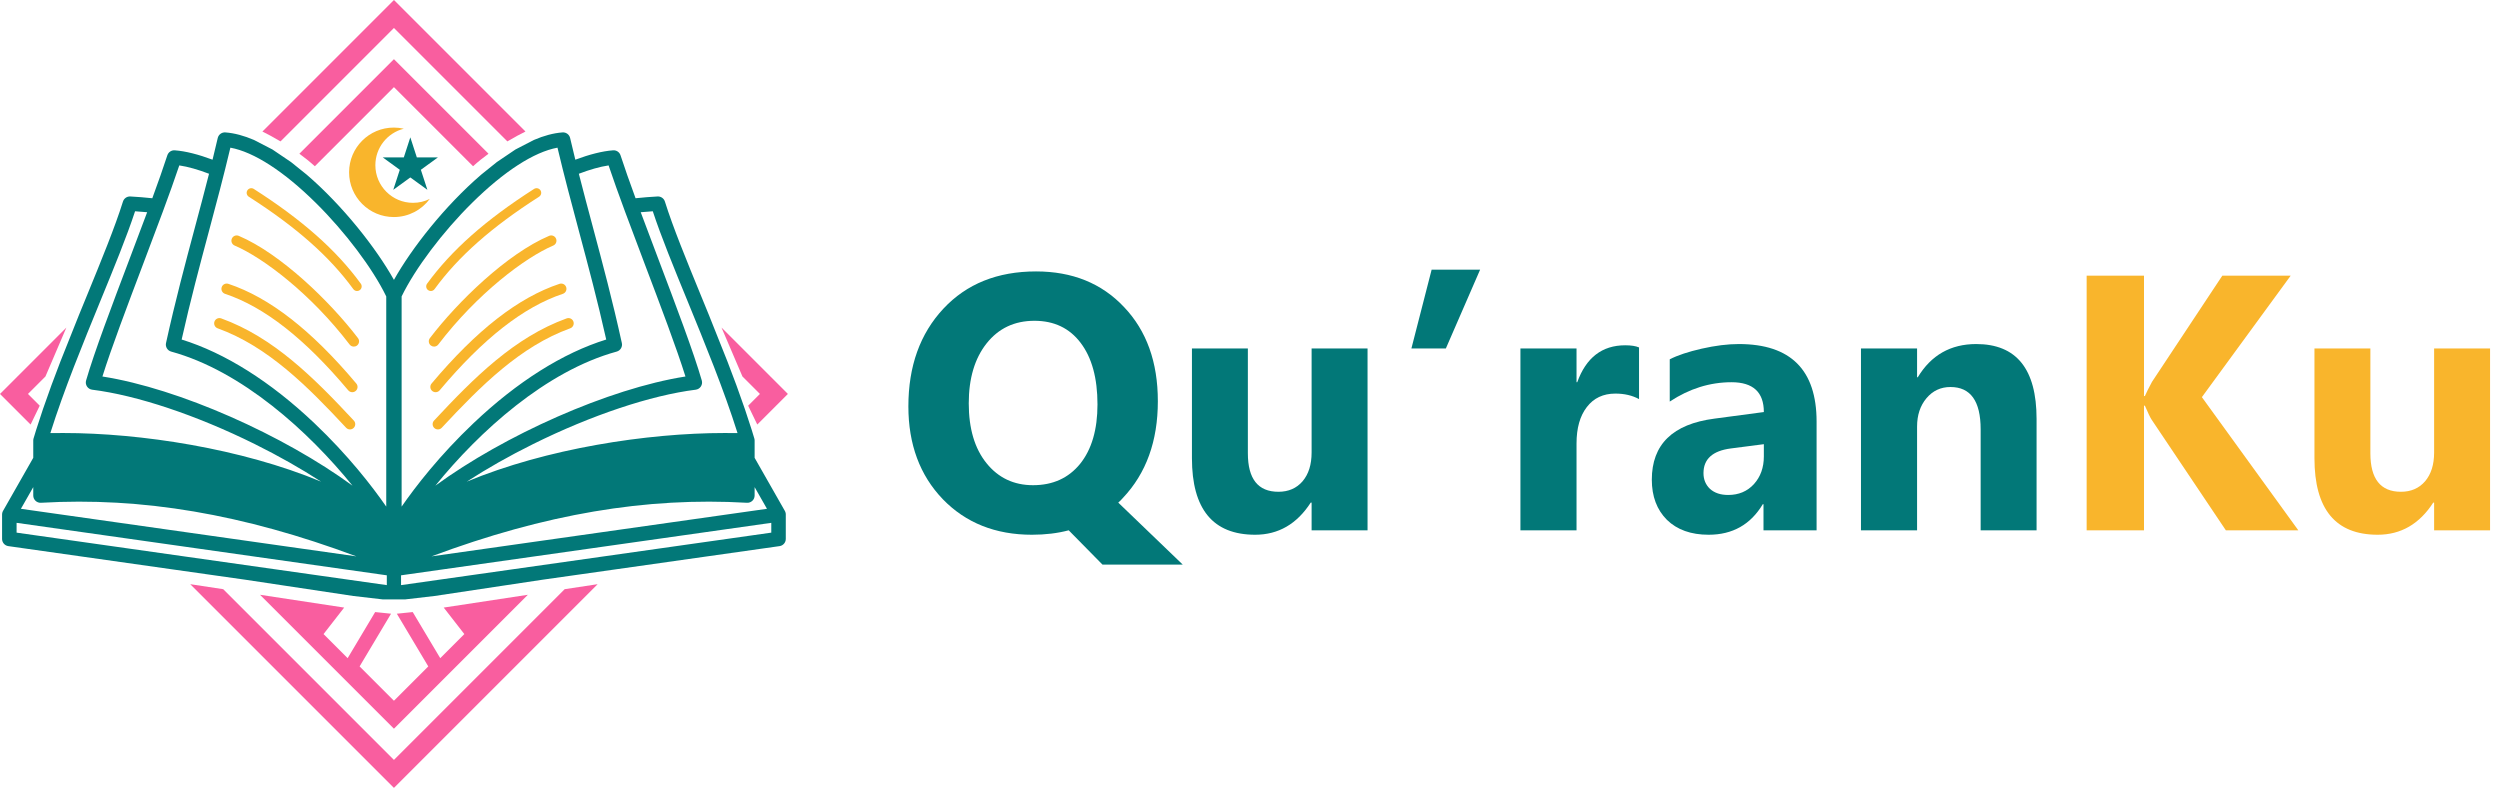
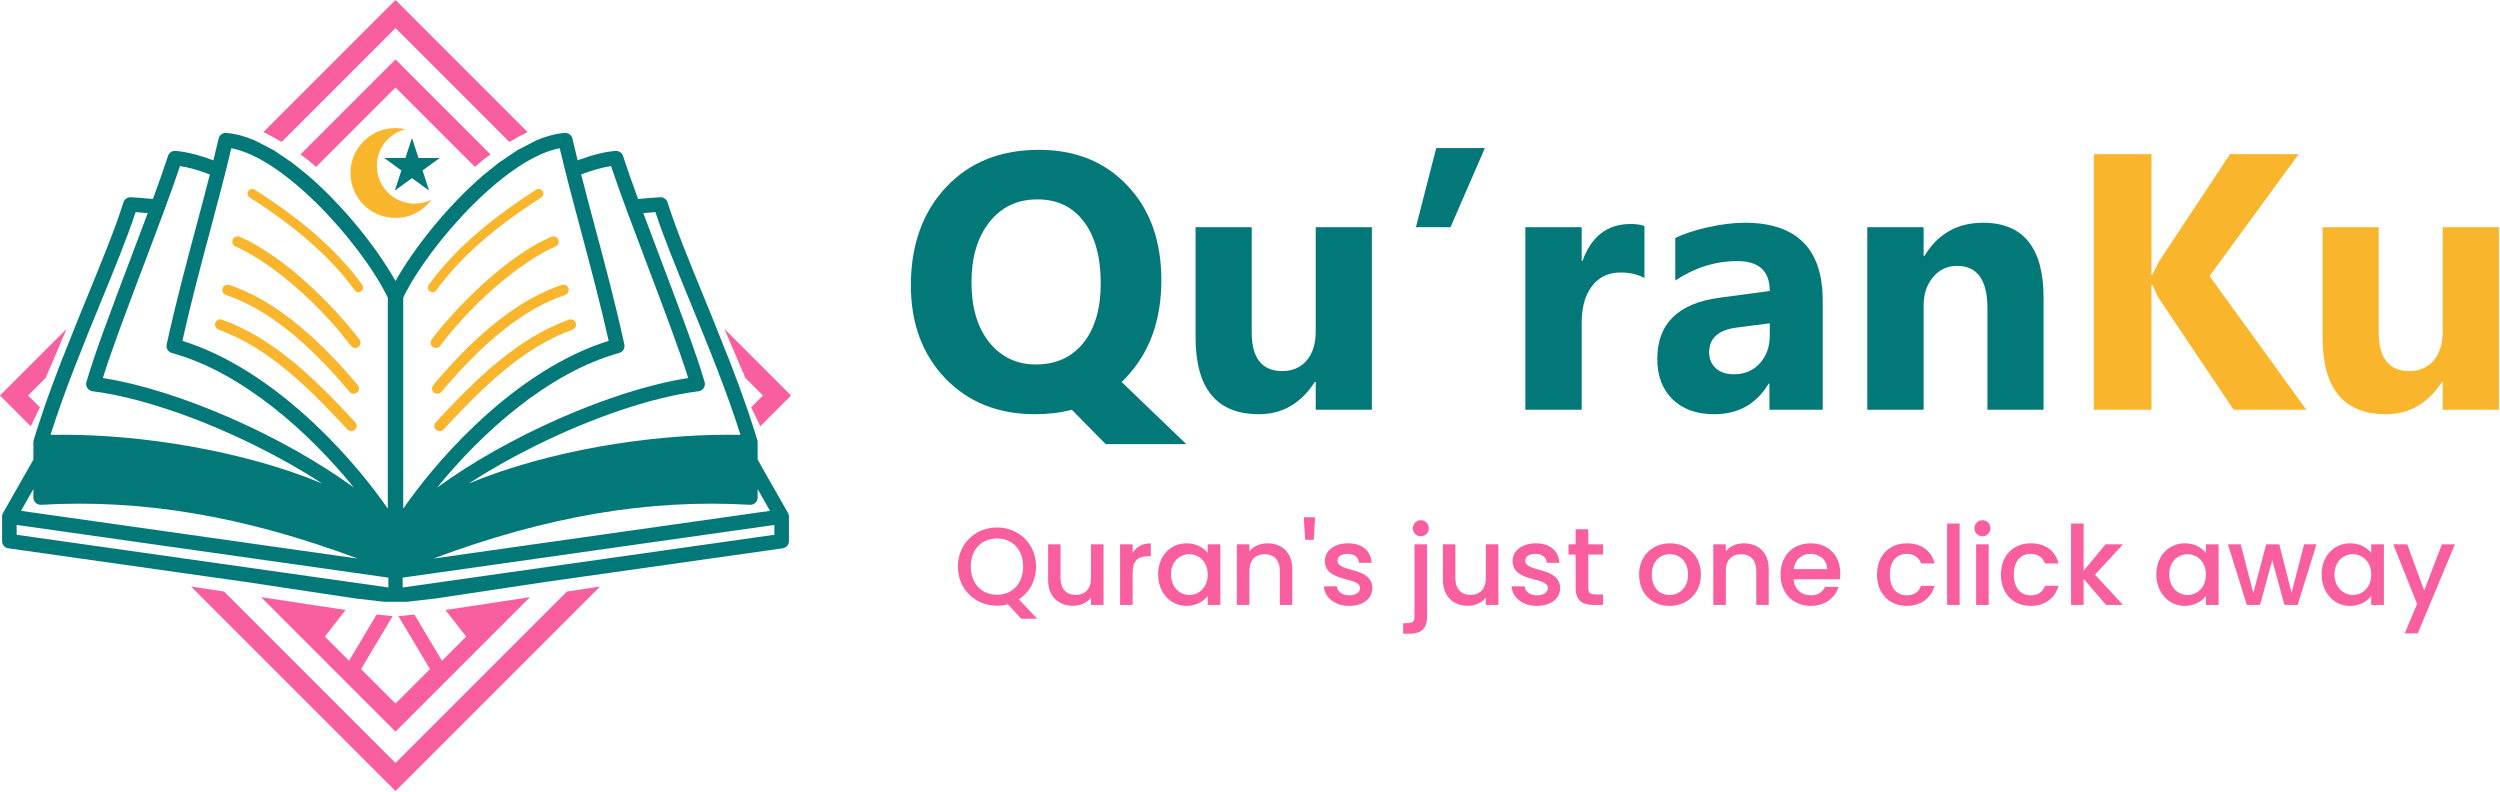
- <svg xmlns="http://www.w3.org/2000/svg" width="165" height="52" viewBox="0 0 165 52" fill="none">
-   <path d="M27.511 10.388L27.081 9.065L26.652 10.388H25.261L26.386 11.206L25.956 12.528L27.081 11.711L28.207 12.528L27.777 11.206L28.902 10.388H27.511Z" fill="#027878" />
-   <path d="M24.774 10.904C24.774 9.741 25.573 8.765 26.652 8.495C26.44 8.446 26.219 8.42 25.993 8.42C24.362 8.42 23.04 9.742 23.04 11.372C23.04 13.003 24.362 14.325 25.993 14.325C26.967 14.325 27.831 13.853 28.368 13.125C28.034 13.293 27.657 13.387 27.258 13.387C25.886 13.387 24.774 12.275 24.774 10.904Z" fill="#F9B52C" />
-   <path d="M16.421 12.984C19.557 14.991 21.748 16.928 23.318 19.081C23.378 19.163 23.471 19.207 23.566 19.207C23.628 19.207 23.691 19.188 23.745 19.148C23.882 19.049 23.912 18.858 23.812 18.721C22.196 16.505 19.952 14.518 16.75 12.469C16.608 12.378 16.419 12.42 16.328 12.562C16.237 12.704 16.279 12.893 16.421 12.984Z" fill="#F9B52C" />
-   <path d="M15.485 16.206C17.342 16.996 20.509 19.378 23.074 22.739C23.143 22.829 23.246 22.876 23.351 22.876C23.425 22.876 23.499 22.853 23.562 22.805C23.715 22.688 23.744 22.47 23.628 22.317C21.776 19.89 18.523 16.742 15.758 15.566C15.581 15.491 15.377 15.573 15.301 15.75C15.226 15.927 15.308 16.131 15.485 16.206Z" fill="#F9B52C" />
-   <path d="M14.852 19.393C17.448 20.259 20.108 22.342 22.983 25.761C23.052 25.843 23.151 25.885 23.25 25.885C23.329 25.885 23.409 25.858 23.474 25.803C23.621 25.68 23.64 25.46 23.516 25.313C20.556 21.792 17.794 19.64 15.072 18.733C14.89 18.673 14.693 18.771 14.632 18.953C14.571 19.135 14.67 19.332 14.852 19.393Z" fill="#F9B52C" />
-   <path d="M14.364 21.668C17.659 22.861 20.255 25.453 22.843 28.231C22.912 28.305 23.005 28.342 23.098 28.342C23.183 28.342 23.268 28.311 23.335 28.249C23.476 28.118 23.484 27.897 23.352 27.757C20.704 24.914 18.041 22.259 14.601 21.014C14.42 20.948 14.221 21.042 14.155 21.222C14.09 21.403 14.183 21.603 14.364 21.668Z" fill="#F9B52C" />
-   <path d="M26 1.846L33.486 9.332C33.952 9.055 34.371 8.835 34.681 8.681L26 0L17.319 8.681C17.629 8.835 18.048 9.055 18.514 9.332L26 1.846Z" fill="#F95E9F" />
-   <path d="M2.622 26.776L1.846 26L3 24.846L4.38 21.62L0 26L2.02 28.02C2.21 27.625 2.462 27.107 2.622 26.776Z" fill="#F95E9F" />
-   <path d="M17.161 39.255L26 48.095L34.839 39.255L29.285 40.1L30.646 41.849L29.056 43.439L27.24 40.396L26.191 40.505L28.266 43.983L26 46.249L23.734 43.983L25.809 40.505L24.76 40.396L22.944 43.439L21.354 41.849L22.715 40.1L17.161 39.255Z" fill="#F95E9F" />
-   <path d="M28.681 19.081C30.251 16.928 32.443 14.991 35.579 12.984C35.721 12.893 35.763 12.704 35.672 12.562C35.581 12.42 35.392 12.378 35.249 12.469C32.048 14.518 29.804 16.505 28.188 18.721C28.088 18.858 28.118 19.049 28.254 19.148C28.309 19.188 28.372 19.207 28.434 19.207C28.529 19.207 28.622 19.163 28.681 19.081Z" fill="#F9B52C" />
-   <path d="M28.649 22.876C28.754 22.876 28.857 22.829 28.926 22.739C31.491 19.378 34.658 16.996 36.515 16.206C36.692 16.131 36.774 15.927 36.699 15.75C36.623 15.573 36.419 15.49 36.242 15.566C33.477 16.742 30.224 19.89 28.372 22.317C28.256 22.47 28.285 22.688 28.438 22.805C28.501 22.853 28.575 22.876 28.649 22.876Z" fill="#F9B52C" />
-   <path d="M29.017 25.761C31.892 22.341 34.552 20.259 37.148 19.393C37.33 19.332 37.429 19.135 37.368 18.953C37.307 18.771 37.11 18.672 36.928 18.733C34.206 19.64 31.444 21.792 28.484 25.313C28.36 25.46 28.379 25.68 28.526 25.803C28.591 25.858 28.671 25.885 28.75 25.885C28.849 25.885 28.948 25.843 29.017 25.761Z" fill="#F9B52C" />
-   <path d="M37.636 21.668C37.816 21.603 37.91 21.403 37.845 21.222C37.779 21.042 37.58 20.948 37.399 21.014C33.958 22.259 31.296 24.914 28.647 27.757C28.516 27.897 28.524 28.118 28.665 28.249C28.732 28.311 28.817 28.342 28.902 28.342C28.995 28.342 29.088 28.305 29.157 28.231C31.745 25.453 34.341 22.861 37.636 21.668Z" fill="#F9B52C" />
-   <path d="M51.861 33.926C51.86 33.915 51.859 33.904 51.858 33.893C51.857 33.886 51.855 33.879 51.854 33.871C51.852 33.86 51.85 33.849 51.847 33.839C51.845 33.832 51.844 33.825 51.841 33.818C51.838 33.807 51.834 33.796 51.83 33.785C51.828 33.779 51.825 33.772 51.823 33.766C51.817 33.754 51.812 33.742 51.806 33.731C51.803 33.727 51.802 33.723 51.8 33.719L49.805 30.216V29.072C49.805 29.069 49.804 29.065 49.804 29.061C49.804 29.048 49.803 29.035 49.801 29.022C49.801 29.014 49.8 29.007 49.799 28.999C49.797 28.985 49.794 28.972 49.79 28.958C49.789 28.952 49.788 28.945 49.786 28.939C49.785 28.938 49.785 28.937 49.785 28.936C49.731 28.753 49.674 28.568 49.616 28.383L49.16 26.993C48.806 25.957 48.416 24.904 48.011 23.857L46.786 20.786C46.612 20.359 46.44 19.938 46.27 19.524C45.315 17.193 44.412 14.992 43.883 13.302C43.818 13.093 43.619 12.957 43.402 12.967C42.933 12.991 42.447 13.031 41.947 13.084C41.561 12.03 41.217 11.057 40.955 10.251C40.887 10.041 40.684 9.904 40.465 9.921C39.751 9.973 38.901 10.193 37.971 10.54C37.855 10.069 37.741 9.593 37.628 9.108C37.575 8.879 37.363 8.723 37.127 8.739C36.522 8.783 35.886 8.959 35.237 9.237L34.021 9.866L32.791 10.697L31.768 11.519C29.367 13.58 27.171 16.379 26 18.472C24.829 16.379 22.633 13.58 20.232 11.519L19.208 10.697L17.979 9.866L16.762 9.237C16.113 8.959 15.478 8.783 14.872 8.739C14.637 8.723 14.425 8.879 14.371 9.108C14.259 9.593 14.144 10.069 14.028 10.54C13.098 10.193 12.248 9.973 11.534 9.921C11.315 9.904 11.113 10.041 11.044 10.251C10.783 11.057 10.438 12.03 10.052 13.084C9.553 13.031 9.066 12.991 8.598 12.967C8.38 12.957 8.182 13.093 8.116 13.302C7.587 14.992 6.685 17.193 5.73 19.524C5.56 19.938 5.387 20.359 5.213 20.786L3.988 23.857C3.583 24.904 3.193 25.957 2.839 26.993L2.383 28.383C2.325 28.568 2.269 28.753 2.215 28.936C2.214 28.937 2.214 28.938 2.214 28.939C2.212 28.945 2.211 28.952 2.209 28.958C2.206 28.972 2.203 28.985 2.201 28.999C2.2 29.007 2.199 29.014 2.198 29.022C2.197 29.035 2.196 29.048 2.195 29.061C2.195 29.065 2.195 29.069 2.195 29.072V30.216L0.2 33.719C0.198 33.723 0.196 33.727 0.194 33.731C0.188 33.743 0.182 33.754 0.177 33.766C0.174 33.772 0.172 33.779 0.17 33.785C0.165 33.796 0.162 33.807 0.158 33.818C0.156 33.825 0.154 33.832 0.153 33.839C0.15 33.849 0.147 33.86 0.146 33.871C0.144 33.879 0.143 33.886 0.142 33.893C0.141 33.904 0.14 33.915 0.139 33.926C0.139 33.934 0.138 33.941 0.138 33.948C0.138 33.951 0.137 33.953 0.137 33.956V35.57C0.137 35.808 0.313 36.011 0.549 36.044L11.612 37.612L13.763 37.917L16.162 38.257L23.31 39.334L25.259 39.56H26H26.741L28.689 39.334L35.837 38.257L38.237 37.917L40.388 37.612L51.451 36.044C51.687 36.01 51.862 35.808 51.862 35.57V33.956C51.862 33.953 51.862 33.951 51.862 33.948C51.862 33.941 51.861 33.934 51.861 33.926ZM15.205 9.746C16.754 10.03 18.736 11.308 20.846 13.393C22.786 15.311 24.599 17.72 25.492 19.564V19.629V33.436C24.558 32.089 22.979 30.047 20.746 27.928C17.862 25.192 14.844 23.292 11.989 22.409C12.565 19.834 13.186 17.514 13.787 15.267C14.285 13.405 14.757 11.64 15.205 9.746ZM11.833 10.917C12.412 11.003 13.077 11.194 13.796 11.468C13.496 12.651 13.184 13.815 12.862 15.019C12.225 17.404 11.565 19.869 10.957 22.641C10.903 22.889 11.053 23.137 11.298 23.205C15.963 24.483 20.374 28.481 23.266 32.055C18.724 28.732 11.837 25.645 6.76 24.849C7.338 22.997 8.404 20.181 9.438 17.45C10.325 15.109 11.239 12.694 11.833 10.917ZM6.615 19.887C7.514 17.695 8.366 15.617 8.915 13.944C9.181 13.962 9.446 13.983 9.712 14.007C9.337 15.014 8.938 16.069 8.543 17.111C7.398 20.134 6.214 23.261 5.682 25.112C5.643 25.247 5.665 25.391 5.742 25.508C5.819 25.625 5.943 25.702 6.081 25.72C9.055 26.094 12.961 27.4 16.801 29.302C18.39 30.089 19.874 30.932 21.194 31.789C15.937 29.601 9.282 28.579 4.187 28.579C3.906 28.579 3.617 28.581 3.323 28.584C4.218 25.736 5.487 22.64 6.615 19.887ZM2.195 32.15V32.705C2.195 32.837 2.249 32.963 2.345 33.053C2.441 33.144 2.57 33.191 2.701 33.183C9.356 32.797 16.026 33.924 23.522 36.72L1.38 33.581L2.195 32.15ZM25.53 38.618L1.095 35.154V34.507L25.53 37.971V38.618ZM49.299 33.183C49.43 33.191 49.559 33.144 49.655 33.053C49.751 32.963 49.805 32.837 49.805 32.705V32.15L50.62 33.581L28.478 36.72C35.974 33.924 42.644 32.797 49.299 33.183ZM43.084 13.944C43.634 15.617 44.486 17.695 45.385 19.887C46.513 22.64 47.782 25.736 48.677 28.584C48.383 28.581 48.094 28.579 47.813 28.579C42.718 28.579 36.063 29.6 30.806 31.789C32.126 30.932 33.61 30.089 35.199 29.302C39.038 27.4 42.945 26.094 45.918 25.72C46.057 25.702 46.181 25.625 46.258 25.508C46.335 25.391 46.357 25.247 46.318 25.112C45.785 23.261 44.601 20.134 43.456 17.11C43.062 16.069 42.663 15.014 42.288 14.007C42.554 13.983 42.819 13.962 43.084 13.944ZM40.167 10.917C40.761 12.694 41.675 15.109 42.561 17.45C43.596 20.181 44.662 22.997 45.24 24.849C40.163 25.645 33.276 28.732 28.734 32.055C31.626 28.481 36.037 24.483 40.702 23.205C40.947 23.137 41.097 22.889 41.042 22.641C40.435 19.869 39.775 17.404 39.138 15.019C38.816 13.815 38.504 12.651 38.204 11.468C38.923 11.194 39.587 11.003 40.167 10.917ZM26.507 19.629V19.564C27.401 17.72 29.214 15.311 31.154 13.393C33.264 11.308 35.246 10.03 36.794 9.746C37.243 11.64 37.715 13.405 38.213 15.267C38.814 17.514 39.435 19.834 40.011 22.409C37.156 23.292 34.138 25.192 31.254 27.928C29.021 30.047 27.442 32.089 26.507 33.436V19.629V19.629ZM50.905 35.154L26.469 38.618V37.971L50.905 34.507V35.154Z" fill="#027878" />
-   <path d="M32.241 10.146L26 3.905L19.759 10.146C20.106 10.399 20.452 10.675 20.779 10.972L26 5.751L31.221 10.972C31.548 10.675 31.894 10.399 32.241 10.146Z" fill="#F95E9F" />
-   <path d="M50.154 26L49.378 26.776C49.538 27.107 49.789 27.625 49.98 28.02L52 26L47.62 21.62L49 24.846L50.154 26Z" fill="#F95E9F" />
-   <path d="M26 50.154L14.732 38.886L12.556 38.556L26 52L39.444 38.556L37.268 38.886L26 50.154Z" fill="#F95E9F" />
-   <path d="M68.109 35.293C65.703 35.293 63.742 34.512 62.227 32.949C60.711 31.371 59.953 29.328 59.953 26.82C59.953 24.172 60.723 22.023 62.262 20.375C63.793 18.734 65.832 17.914 68.379 17.914C70.777 17.914 72.715 18.699 74.191 20.27C75.676 21.832 76.418 23.902 76.418 26.48C76.418 29.113 75.648 31.242 74.109 32.867C74.055 32.922 74.004 32.977 73.957 33.031C73.91 33.078 73.859 33.125 73.805 33.172L78.059 37.262H72.762L70.535 35C69.801 35.195 68.992 35.293 68.109 35.293ZM68.273 21.172C66.953 21.172 65.898 21.672 65.109 22.672C64.328 23.664 63.938 24.98 63.938 26.621C63.938 28.285 64.328 29.602 65.109 30.57C65.891 31.539 66.914 32.023 68.18 32.023C69.484 32.023 70.519 31.555 71.285 30.617C72.051 29.664 72.434 28.355 72.434 26.691C72.434 24.957 72.062 23.602 71.32 22.625C70.586 21.656 69.57 21.172 68.273 21.172Z" fill="#027878" />
-   <path d="M90.258 35H86.566V33.172H86.508C85.594 34.586 84.371 35.293 82.84 35.293C80.059 35.293 78.668 33.609 78.668 30.242V23H82.359V29.914C82.359 31.609 83.031 32.457 84.375 32.457C85.039 32.457 85.57 32.227 85.969 31.766C86.367 31.297 86.566 30.664 86.566 29.867V23H90.258V35Z" fill="#027878" />
-   <path d="M97.688 17.797L95.426 23H93.152L94.488 17.797H97.688Z" fill="#027878" />
-   <path d="M108.176 26.34C107.73 26.098 107.211 25.977 106.617 25.977C105.812 25.977 105.184 26.273 104.73 26.867C104.277 27.453 104.051 28.254 104.051 29.27V35H100.348V23H104.051V25.227H104.098C104.684 23.602 105.738 22.789 107.262 22.789C107.652 22.789 107.957 22.836 108.176 22.93V26.34Z" fill="#027878" />
-   <path d="M119.895 35H116.391V33.277H116.344C115.539 34.621 114.348 35.293 112.77 35.293C111.605 35.293 110.688 34.965 110.016 34.309C109.352 33.645 109.02 32.762 109.02 31.66C109.02 29.332 110.398 27.988 113.156 27.629L116.414 27.195C116.414 25.883 115.703 25.227 114.281 25.227C112.852 25.227 111.492 25.652 110.203 26.504V23.715C110.719 23.449 111.422 23.215 112.312 23.012C113.211 22.809 114.027 22.707 114.762 22.707C118.184 22.707 119.895 24.414 119.895 27.828V35ZM116.414 30.125V29.316L114.234 29.598C113.031 29.754 112.43 30.297 112.43 31.227C112.43 31.648 112.574 31.996 112.863 32.27C113.16 32.535 113.559 32.668 114.059 32.668C114.754 32.668 115.32 32.43 115.758 31.953C116.195 31.469 116.414 30.859 116.414 30.125Z" fill="#027878" />
-   <path d="M134.414 35H130.723V28.332C130.723 26.473 130.059 25.543 128.73 25.543C128.09 25.543 127.562 25.789 127.148 26.281C126.734 26.773 126.527 27.398 126.527 28.156V35H122.824V23H126.527V24.898H126.574C127.457 23.438 128.742 22.707 130.43 22.707C133.086 22.707 134.414 24.355 134.414 27.652V35Z" fill="#027878" />
-   <path d="M151.688 35H146.906L142.008 27.699C141.914 27.559 141.766 27.25 141.562 26.773H141.504V35H137.719V18.195H141.504V26.141H141.562C141.656 25.922 141.812 25.609 142.031 25.203L146.672 18.195H151.184L145.324 26.211L151.688 35Z" fill="#F9B52C" />
-   <path d="M164.344 35H160.652V33.172H160.594C159.68 34.586 158.457 35.293 156.926 35.293C154.145 35.293 152.754 33.609 152.754 30.242V23H156.445V29.914C156.445 31.609 157.117 32.457 158.461 32.457C159.125 32.457 159.656 32.227 160.055 31.766C160.453 31.297 160.652 30.664 160.652 29.867V23H164.344V35Z" fill="#F9B52C" />
+ <svg xmlns="http://www.w3.org/2000/svg" width="591" height="187" viewBox="0 0 591 187" fill="none">
+   <path d="M98.935 37.357L97.389 32.601L95.844 37.357H90.843L94.889 40.296L93.344 45.052L97.389 42.113L101.435 45.052L99.89 40.296L103.936 37.357H98.935Z" fill="#027878" />
+   <path d="M89.091 39.211C89.091 35.03 91.964 31.521 95.844 30.548C95.081 30.374 94.289 30.279 93.474 30.279C87.61 30.279 82.856 35.033 82.856 40.897C82.856 46.76 87.61 51.514 93.474 51.514C96.977 51.514 100.084 49.816 102.017 47.199C100.815 47.801 99.459 48.142 98.022 48.142C93.09 48.142 89.091 44.144 89.091 39.211Z" fill="#F9B52C" />
+   <path d="M59.052 46.693C70.329 53.91 78.211 60.877 83.856 68.62C84.072 68.915 84.406 69.071 84.745 69.071C84.97 69.071 85.196 69.002 85.392 68.86C85.882 68.503 85.99 67.815 85.632 67.325C79.821 59.354 71.751 52.21 60.237 44.841C59.725 44.514 59.046 44.663 58.719 45.174C58.392 45.685 58.541 46.365 59.052 46.693Z" fill="#F9B52C" />
+   <path d="M55.687 58.28C62.364 61.121 73.753 69.685 82.979 81.773C83.225 82.096 83.597 82.265 83.974 82.265C84.239 82.265 84.506 82.181 84.733 82.008C85.282 81.589 85.388 80.803 84.968 80.254C78.308 71.527 66.611 60.208 56.667 55.977C56.031 55.706 55.296 56.002 55.026 56.638C54.755 57.275 55.051 58.009 55.687 58.28Z" fill="#F9B52C" />
+   <path d="M53.41 69.741C62.746 72.853 72.311 80.343 82.652 92.64C82.9 92.935 83.253 93.087 83.61 93.087C83.895 93.087 84.181 92.99 84.415 92.793C84.944 92.348 85.012 91.559 84.567 91.029C73.921 78.369 63.988 70.629 54.202 67.366C53.545 67.149 52.837 67.502 52.618 68.158C52.4 68.813 52.754 69.522 53.41 69.741Z" fill="#F9B52C" />
+   <path d="M51.655 77.922C63.503 82.212 72.839 91.534 82.148 101.524C82.395 101.789 82.729 101.922 83.064 101.922C83.37 101.922 83.676 101.811 83.917 101.586C84.423 101.115 84.451 100.323 83.979 99.817C74.454 89.595 64.879 80.048 52.507 75.569C51.857 75.332 51.139 75.669 50.904 76.319C50.669 76.969 51.005 77.687 51.655 77.922Z" fill="#F9B52C" />
+   <path d="M93.5 6.638L120.42 33.558C122.097 32.563 123.602 31.774 124.719 31.219L93.5 0L62.28 31.219C63.397 31.773 64.902 32.563 66.579 33.558L93.5 6.638Z" fill="#F95E9F" />
+   <path d="M9.429 96.291L6.637 93.499L10.788 89.348L15.75 77.749L0 93.499L7.265 100.764C7.949 99.344 8.853 97.48 9.429 96.291Z" fill="#F95E9F" />
+   <path d="M61.713 141.168L93.5 172.955L125.287 141.168L105.313 144.204L110.206 150.496L104.489 156.213L97.959 145.269L94.185 145.661L101.648 158.169L93.5 166.318L85.352 158.169L92.814 145.661L89.04 145.269L82.511 156.213L76.793 150.496L81.687 144.204L61.713 141.168Z" fill="#F95E9F" />
+   <path d="M103.143 68.62C108.789 60.877 116.67 53.91 127.947 46.693C128.459 46.365 128.608 45.685 128.28 45.174C127.953 44.663 127.274 44.514 126.762 44.841C115.248 52.21 107.179 59.354 101.367 67.325C101.009 67.815 101.117 68.503 101.607 68.86C101.803 69.002 102.029 69.071 102.254 69.071C102.593 69.071 102.928 68.915 103.143 68.62Z" fill="#F9B52C" />
+   <path d="M103.025 82.265C103.402 82.265 103.775 82.096 104.021 81.773C113.247 69.685 124.635 61.121 131.313 58.28C131.949 58.01 132.245 57.275 131.974 56.639C131.704 56.003 130.969 55.706 130.332 55.977C120.389 60.208 108.692 71.528 102.032 80.254C101.612 80.804 101.718 81.59 102.267 82.009C102.494 82.181 102.761 82.265 103.025 82.265Z" fill="#F9B52C" />
+   <path d="M104.348 92.64C114.688 80.343 124.253 72.853 133.59 69.741C134.246 69.522 134.6 68.813 134.381 68.157C134.162 67.501 133.454 67.148 132.798 67.366C123.011 70.628 113.078 78.368 102.432 91.029C101.987 91.558 102.056 92.347 102.585 92.793C102.819 92.99 103.105 93.086 103.389 93.086C103.746 93.086 104.1 92.935 104.348 92.64Z" fill="#F9B52C" />
+   <path d="M135.344 77.922C135.994 77.687 136.33 76.969 136.095 76.319C135.86 75.669 135.142 75.332 134.492 75.569C122.12 80.048 112.545 89.595 103.02 99.817C102.549 100.323 102.577 101.115 103.082 101.586C103.323 101.811 103.63 101.922 103.935 101.922C104.27 101.922 104.605 101.788 104.851 101.524C114.16 91.534 123.497 82.212 135.344 77.922Z" fill="#F9B52C" />
+   <path d="M186.499 122.005C186.497 121.964 186.494 121.924 186.488 121.885C186.485 121.858 186.48 121.832 186.476 121.806C186.468 121.767 186.46 121.728 186.451 121.689C186.444 121.664 186.437 121.639 186.43 121.613C186.418 121.574 186.404 121.535 186.389 121.497C186.38 121.473 186.372 121.45 186.362 121.427C186.343 121.385 186.323 121.344 186.301 121.303C186.293 121.289 186.287 121.274 186.279 121.259L179.106 108.662V104.548C179.106 104.535 179.104 104.522 179.104 104.509C179.102 104.462 179.099 104.414 179.094 104.367C179.091 104.34 179.089 104.313 179.085 104.286C179.077 104.236 179.066 104.187 179.054 104.138C179.048 104.115 179.044 104.091 179.038 104.069C179.036 104.065 179.036 104.061 179.035 104.057C178.839 103.399 178.636 102.736 178.428 102.071L176.789 97.072C175.515 93.346 174.112 89.558 172.656 85.793L168.251 74.751C167.625 73.215 167.004 71.698 166.394 70.211C162.959 61.83 159.714 53.913 157.811 47.836C157.576 47.086 156.861 46.597 156.079 46.631C154.395 46.719 152.646 46.86 150.849 47.05C149.461 43.261 148.222 39.764 147.281 36.863C147.036 36.11 146.307 35.618 145.52 35.678C142.951 35.863 139.895 36.655 136.55 37.903C136.133 36.211 135.721 34.499 135.316 32.754C135.124 31.929 134.362 31.368 133.516 31.428C131.337 31.585 129.052 32.217 126.719 33.218L122.343 35.481L117.923 38.467L114.242 41.423C105.609 48.836 97.711 58.901 93.499 66.429C89.287 58.901 81.39 48.836 72.756 41.423L69.075 38.467L64.655 35.481L60.279 33.218C57.946 32.217 55.661 31.585 53.482 31.428C52.637 31.369 51.874 31.93 51.682 32.754C51.277 34.499 50.865 36.211 50.448 37.903C47.103 36.655 44.047 35.863 41.479 35.678C40.692 35.618 39.962 36.11 39.718 36.863C38.776 39.764 37.538 43.261 36.15 47.05C34.352 46.861 32.604 46.719 30.92 46.631C30.137 46.597 29.422 47.085 29.187 47.836C27.285 53.913 24.04 61.83 20.604 70.211C19.995 71.698 19.373 73.215 18.747 74.751L14.342 85.793C12.886 89.558 11.483 93.346 10.21 97.072L8.57 102.071C8.362 102.736 8.16 103.399 7.964 104.057C7.963 104.061 7.962 104.065 7.961 104.069C7.954 104.091 7.951 104.115 7.945 104.138C7.933 104.187 7.922 104.236 7.914 104.286C7.91 104.313 7.908 104.34 7.905 104.367C7.9 104.414 7.896 104.462 7.895 104.509C7.895 104.522 7.892 104.535 7.892 104.548V108.662L0.719 121.259C0.711 121.274 0.706 121.289 0.698 121.303C0.676 121.344 0.656 121.385 0.637 121.427C0.627 121.45 0.619 121.473 0.61 121.497C0.595 121.535 0.581 121.574 0.569 121.613C0.562 121.639 0.555 121.664 0.549 121.689C0.539 121.728 0.53 121.767 0.523 121.806C0.519 121.832 0.514 121.858 0.511 121.885C0.505 121.924 0.502 121.964 0.5 122.005C0.498 122.031 0.496 122.056 0.496 122.082C0.495 122.092 0.494 122.101 0.494 122.111V127.916C0.494 128.773 1.125 129.5 1.974 129.619L41.758 135.259L49.492 136.355L58.122 137.578L83.828 141.452L90.833 142.263H93.5H96.166L103.172 141.452L128.877 137.578L137.507 136.355L145.241 135.259L185.026 129.619C185.874 129.499 186.505 128.773 186.505 127.916V122.111C186.505 122.101 186.504 122.092 186.504 122.082C186.503 122.056 186.501 122.031 186.499 122.005ZM54.681 35.049C60.25 36.07 67.379 40.667 74.965 48.164C81.942 55.06 88.46 63.723 91.675 70.355V70.588V120.241C88.313 115.396 82.637 108.053 74.605 100.434C64.233 90.594 53.381 83.761 43.114 80.587C45.186 71.327 47.417 62.984 49.58 54.901C51.37 48.208 53.068 41.861 54.681 35.049ZM42.553 39.26C44.637 39.569 47.027 40.256 49.614 41.24C48.532 45.495 47.413 49.682 46.255 54.012C43.961 62.586 41.589 71.452 39.404 81.419C39.209 82.314 39.747 83.206 40.631 83.448C57.406 88.046 73.269 102.421 83.669 115.275C67.334 103.325 42.569 92.223 24.31 89.362C26.388 82.7 30.223 72.574 33.942 62.752C37.13 54.334 40.419 45.649 42.553 39.26ZM23.79 71.517C27.021 63.636 30.084 56.162 32.061 50.146C33.015 50.208 33.969 50.285 34.924 50.373C33.579 53.993 32.142 57.788 30.724 61.532C26.606 72.406 22.348 83.65 20.432 90.308C20.292 90.791 20.372 91.311 20.648 91.731C20.925 92.151 21.371 92.429 21.87 92.492C32.562 93.839 46.611 98.535 60.418 105.373C66.134 108.205 71.469 111.235 76.215 114.318C57.312 106.449 33.379 102.776 15.057 102.776C14.048 102.776 13.009 102.781 11.951 102.793C15.168 92.551 19.732 81.419 23.79 71.517ZM7.893 115.618V117.613C7.893 118.087 8.088 118.54 8.433 118.865C8.777 119.19 9.241 119.359 9.713 119.331C33.644 117.942 57.63 121.998 84.587 132.05L4.963 120.763L7.893 115.618ZM91.811 138.878L3.936 126.421V124.093L91.811 136.55V138.878ZM177.286 119.331C177.758 119.359 178.222 119.19 178.567 118.865C178.911 118.54 179.106 118.087 179.106 117.613V115.618L182.036 120.763L102.412 132.049C129.369 121.998 153.355 117.942 177.286 119.331ZM154.938 50.146C156.916 56.162 159.979 63.636 163.21 71.517C167.268 81.419 171.831 92.551 175.048 102.793C173.991 102.781 172.952 102.775 171.942 102.775C153.621 102.775 129.688 106.448 110.785 114.317C115.531 111.235 120.866 108.205 126.582 105.373C140.388 98.534 154.438 93.839 165.129 92.492C165.628 92.429 166.075 92.151 166.351 91.731C166.628 91.311 166.707 90.791 166.568 90.308C164.651 83.649 160.394 72.405 156.276 61.532C154.858 57.788 153.421 53.992 152.075 50.373C153.03 50.285 153.985 50.209 154.938 50.146ZM144.446 39.26C146.581 45.649 149.869 54.334 153.057 62.752C156.777 72.574 160.611 82.7 162.689 89.362C144.431 92.222 119.666 103.324 103.33 115.275C113.731 102.421 129.594 88.046 146.369 83.448C147.252 83.205 147.791 82.314 147.595 81.419C145.41 71.452 143.038 62.586 140.745 54.012C139.586 49.681 138.468 45.495 137.386 41.239C139.973 40.255 142.362 39.569 144.446 39.26ZM95.325 70.588V70.355C98.539 63.723 105.058 55.06 112.035 48.164C119.621 40.667 126.75 36.07 132.319 35.049C133.931 41.861 135.629 48.209 137.42 54.901C139.582 62.984 141.814 71.327 143.886 80.587C133.619 83.761 122.767 90.594 112.394 100.434C104.363 108.053 98.686 115.396 95.325 120.241V70.588V70.588ZM183.063 126.421L95.188 138.878V136.55L183.063 124.093V126.421Z" fill="#027878" />
+   <path d="M115.944 36.488L93.499 14.044L71.055 36.488C72.304 37.395 73.548 38.389 74.723 39.457L93.499 20.681L112.276 39.457C113.45 38.389 114.695 37.395 115.944 36.488Z" fill="#F95E9F" />
+   <path d="M180.362 93.499L177.57 96.291C178.147 97.48 179.05 99.344 179.735 100.764L187 93.499L171.25 77.749L176.212 89.348L180.362 93.499Z" fill="#F95E9F" />
+   <path d="M93.5 180.363L52.979 139.842L45.152 138.652L93.5 187L141.848 138.652L134.021 139.842L93.5 180.363Z" fill="#F95E9F" />
+   <path d="M244.662 97.919C236.009 97.919 228.957 95.109 223.506 89.49C218.056 83.815 215.331 76.468 215.331 67.45C215.331 57.925 218.098 50.199 223.633 44.271C229.139 38.371 236.472 35.421 245.631 35.421C254.256 35.421 261.224 38.245 266.534 43.892C271.872 49.511 274.541 56.956 274.541 66.228C274.541 75.695 271.774 83.351 266.239 89.195C266.042 89.392 265.86 89.588 265.691 89.785C265.522 89.954 265.34 90.122 265.143 90.291L280.441 104.999H261.393L253.385 96.865C250.745 97.567 247.837 97.919 244.662 97.919ZM245.252 47.137C240.504 47.137 236.711 48.935 233.873 52.531C231.064 56.099 229.659 60.833 229.659 66.733C229.659 72.718 231.064 77.451 233.873 80.935C236.683 84.419 240.363 86.161 244.915 86.161C249.607 86.161 253.329 84.475 256.083 81.104C258.836 77.676 260.213 72.97 260.213 66.986C260.213 60.749 258.878 55.875 256.209 52.363C253.568 48.879 249.916 47.137 245.252 47.137Z" fill="#027878" />
+   <path d="M324.311 96.865H311.036V90.291H310.826C307.538 95.376 303.142 97.919 297.635 97.919C287.633 97.919 282.632 91.864 282.632 79.755V53.711H295.907V78.575C295.907 84.672 298.323 87.72 303.156 87.72C305.544 87.72 307.454 86.891 308.887 85.234C310.32 83.548 311.036 81.272 311.036 78.407V53.711H324.311V96.865Z" fill="#027878" />
+   <path d="M351.029 35L342.896 53.711H334.72L339.525 35H351.029Z" fill="#027878" />
+   <path d="M388.747 65.722C387.146 64.851 385.277 64.415 383.142 64.415C380.248 64.415 377.987 65.483 376.357 67.618C374.728 69.725 373.913 72.605 373.913 76.257V96.865H360.596V53.711H373.913V61.718H374.081C376.188 55.875 379.981 52.953 385.46 52.953C386.865 52.953 387.96 53.121 388.747 53.458V65.722Z" fill="#027878" />
+   <path d="M430.889 96.865H418.289V90.67H418.12C415.226 95.502 410.942 97.919 405.267 97.919C401.081 97.919 397.779 96.739 395.363 94.379C392.975 91.991 391.781 88.816 391.781 84.855C391.781 76.482 396.74 71.65 406.657 70.358L418.373 68.798C418.373 64.078 415.816 61.718 410.703 61.718C405.562 61.718 400.673 63.249 396.038 66.312V56.282C397.892 55.327 400.42 54.484 403.623 53.753C406.854 53.023 409.79 52.658 412.431 52.658C424.737 52.658 430.889 58.796 430.889 71.074V96.865ZM418.373 79.334V76.426L410.535 77.437C406.208 77.999 404.045 79.952 404.045 83.295C404.045 84.812 404.564 86.063 405.604 87.046C406.672 88.001 408.104 88.479 409.902 88.479C412.403 88.479 414.44 87.622 416.013 85.908C417.586 84.166 418.373 81.975 418.373 79.334Z" fill="#027878" />
+   <path d="M483.104 96.865H469.829V72.886C469.829 66.199 467.441 62.856 462.665 62.856C460.361 62.856 458.465 63.741 456.976 65.511C455.486 67.281 454.742 69.529 454.742 72.254V96.865H441.425V53.711H454.742V60.538H454.911C458.085 55.285 462.707 52.658 468.775 52.658C478.328 52.658 483.104 58.586 483.104 70.442V96.865Z" fill="#027878" />
+   <path d="M545.222 96.865H528.028L510.412 70.61C510.075 70.105 509.541 68.995 508.811 67.281H508.6V96.865H494.988V36.433H508.6V65.005H508.811C509.148 64.219 509.71 63.095 510.496 61.634L527.185 36.433H543.41L522.338 65.258L545.222 96.865Z" fill="#F9B52C" />
+   <path d="M590.736 96.865H577.461V90.291H577.25C573.963 95.376 569.566 97.919 564.059 97.919C554.058 97.919 549.057 91.864 549.057 79.755V53.711H562.332V78.575C562.332 84.672 564.748 87.72 569.58 87.72C571.968 87.72 573.879 86.891 575.311 85.234C576.744 83.548 577.461 81.272 577.461 78.407V53.711H590.736V96.865Z" fill="#F9B52C" />
+   <path d="M229.496 133.926C229.496 129.844 232.096 127.296 235.684 127.296C239.272 127.296 241.872 129.844 241.872 133.926C241.872 138.008 239.272 140.608 235.684 140.608C232.096 140.608 229.496 138.008 229.496 133.926ZM244.914 133.926C244.914 128.518 240.832 124.696 235.684 124.696C230.588 124.696 226.454 128.518 226.454 133.926C226.454 139.36 230.588 143.182 235.684 143.182C236.594 143.182 237.452 143.078 238.258 142.844L241.43 146.276H245.2L240.858 141.674C243.328 140.088 244.914 137.332 244.914 133.926ZM260.88 128.674H257.916V136.656C257.916 139.282 256.486 140.634 254.302 140.634C252.144 140.634 250.714 139.282 250.714 136.656V128.674H247.776V137.098C247.776 141.102 250.324 143.208 253.678 143.208C255.368 143.208 256.98 142.506 257.916 141.284V143H260.88V128.674ZM267.755 135.46C267.755 132.418 269.107 131.508 271.291 131.508H272.045V128.44C270.017 128.44 268.587 129.324 267.755 130.754V128.674H264.791V143H267.755V135.46ZM273.782 135.772C273.782 140.192 276.772 143.234 280.49 143.234C282.882 143.234 284.598 142.09 285.508 140.868V143H288.498V128.674H285.508V130.754C284.624 129.584 282.96 128.44 280.542 128.44C276.772 128.44 273.782 131.352 273.782 135.772ZM285.508 135.824C285.508 138.918 283.402 140.66 281.166 140.66C278.956 140.66 276.824 138.866 276.824 135.772C276.824 132.678 278.956 131.014 281.166 131.014C283.402 131.014 285.508 132.756 285.508 135.824ZM302.557 143H305.495V134.55C305.495 130.546 302.973 128.44 299.619 128.44C297.903 128.44 296.317 129.142 295.355 130.312V128.674H292.391V143H295.355V134.992C295.355 132.366 296.785 131.014 298.969 131.014C301.127 131.014 302.557 132.366 302.557 134.992V143ZM308.548 127.608H310.576L310.888 122.278H308.21L308.548 127.608ZM324.43 138.996C324.274 133.822 316.188 135.434 316.188 132.548C316.188 131.586 317.02 130.936 318.606 130.936C320.218 130.936 321.18 131.794 321.284 133.042H324.248C324.092 130.182 321.96 128.44 318.71 128.44C315.33 128.44 313.198 130.286 313.198 132.574C313.198 137.826 321.518 136.214 321.518 139.022C321.518 140.01 320.608 140.738 318.892 140.738C317.254 140.738 316.136 139.776 316.032 138.606H312.964C313.094 141.206 315.512 143.234 318.944 143.234C322.324 143.234 324.43 141.414 324.43 138.996ZM335.895 126.776C336.935 126.776 337.767 125.944 337.767 124.878C337.767 123.812 336.935 122.98 335.895 122.98C334.829 122.98 333.997 123.812 333.997 124.878C333.997 125.944 334.829 126.776 335.895 126.776ZM334.387 128.674V145.808C334.387 146.874 333.971 147.316 332.723 147.316H331.709V149.812H333.243C335.791 149.812 337.351 148.72 337.351 145.808V128.674H334.387ZM354.216 128.674H351.252V136.656C351.252 139.282 349.822 140.634 347.638 140.634C345.48 140.634 344.05 139.282 344.05 136.656V128.674H341.112V137.098C341.112 141.102 343.66 143.208 347.014 143.208C348.704 143.208 350.316 142.506 351.252 141.284V143H354.216V128.674ZM368.813 138.996C368.657 133.822 360.571 135.434 360.571 132.548C360.571 131.586 361.403 130.936 362.989 130.936C364.601 130.936 365.563 131.794 365.667 133.042H368.631C368.475 130.182 366.343 128.44 363.093 128.44C359.713 128.44 357.581 130.286 357.581 132.574C357.581 137.826 365.901 136.214 365.901 139.022C365.901 140.01 364.991 140.738 363.275 140.738C361.637 140.738 360.519 139.776 360.415 138.606H357.347C357.477 141.206 359.895 143.234 363.327 143.234C366.707 143.234 368.813 141.414 368.813 138.996ZM372.484 139.022C372.484 141.934 374.07 143 376.618 143H378.958V140.53H377.138C375.89 140.53 375.474 140.088 375.474 139.022V131.092H378.958V128.674H375.474V125.112H372.484V128.674H370.794V131.092H372.484V139.022ZM402.094 135.824C402.094 131.326 398.87 128.44 394.788 128.44C390.706 128.44 387.482 131.326 387.482 135.824C387.482 140.322 390.576 143.234 394.658 143.234C398.766 143.234 402.094 140.322 402.094 135.824ZM390.498 135.824C390.498 132.574 392.5 131.014 394.736 131.014C396.946 131.014 399.052 132.574 399.052 135.824C399.052 139.074 396.868 140.66 394.658 140.66C392.422 140.66 390.498 139.074 390.498 135.824ZM415.19 143H418.128V134.55C418.128 130.546 415.606 128.44 412.252 128.44C410.536 128.44 408.95 129.142 407.988 130.312V128.674H405.024V143H407.988V134.992C407.988 132.366 409.418 131.014 411.602 131.014C413.76 131.014 415.19 132.366 415.19 134.992V143ZM427.94 130.936C430.15 130.936 431.892 132.34 431.944 134.55H424.014C424.326 132.288 425.938 130.936 427.94 130.936ZM434.648 138.736H431.45C430.904 139.854 429.89 140.738 428.07 140.738C425.886 140.738 424.196 139.308 423.988 136.942H434.934C435.012 136.448 435.038 135.98 435.038 135.486C435.038 131.274 432.152 128.44 428.07 128.44C423.832 128.44 420.92 131.326 420.92 135.824C420.92 140.322 423.962 143.234 428.07 143.234C431.58 143.234 433.842 141.232 434.648 138.736ZM443.721 135.824C443.721 140.322 446.633 143.234 450.741 143.234C454.251 143.234 456.539 141.284 457.345 138.476H454.147C453.601 139.958 452.509 140.738 450.741 140.738C448.349 140.738 446.763 138.97 446.763 135.824C446.763 132.704 448.349 130.936 450.741 130.936C452.509 130.936 453.653 131.82 454.147 133.198H457.345C456.539 130.182 454.251 128.44 450.741 128.44C446.633 128.44 443.721 131.352 443.721 135.824ZM460.299 143H463.263V123.76H460.299V143ZM467.155 143H470.119V128.674H467.155V143ZM468.663 126.776C469.703 126.776 470.535 125.944 470.535 124.878C470.535 123.812 469.703 122.98 468.663 122.98C467.597 122.98 466.765 123.812 466.765 124.878C466.765 125.944 467.597 126.776 468.663 126.776ZM473.022 135.824C473.022 140.322 475.934 143.234 480.042 143.234C483.552 143.234 485.84 141.284 486.646 138.476H483.448C482.902 139.958 481.81 140.738 480.042 140.738C477.65 140.738 476.064 138.97 476.064 135.824C476.064 132.704 477.65 130.936 480.042 130.936C481.81 130.936 482.954 131.82 483.448 133.198H486.646C485.84 130.182 483.552 128.44 480.042 128.44C475.934 128.44 473.022 131.352 473.022 135.824ZM489.6 143H492.564V136.838L497.868 143H501.872L495.268 135.85L501.872 128.674H497.764L492.564 134.94V123.76H489.6V143ZM509.762 135.772C509.762 140.192 512.752 143.234 516.47 143.234C518.862 143.234 520.578 142.09 521.488 140.868V143H524.478V128.674H521.488V130.754C520.604 129.584 518.94 128.44 516.522 128.44C512.752 128.44 509.762 131.352 509.762 135.772ZM521.488 135.824C521.488 138.918 519.382 140.66 517.146 140.66C514.936 140.66 512.804 138.866 512.804 135.772C512.804 132.678 514.936 131.014 517.146 131.014C519.382 131.014 521.488 132.756 521.488 135.824ZM531.153 143H534.273L537.159 132.418L540.045 143H543.165L547.611 128.674H544.699L541.735 140.14L538.823 128.674H535.729L532.687 140.192L529.697 128.674H526.681L531.153 143ZM548.838 135.772C548.838 140.192 551.828 143.234 555.546 143.234C557.938 143.234 559.654 142.09 560.564 140.868V143H563.554V128.674H560.564V130.754C559.68 129.584 558.016 128.44 555.598 128.44C551.828 128.44 548.838 131.352 548.838 135.772ZM560.564 135.824C560.564 138.918 558.458 140.66 556.222 140.66C554.012 140.66 551.88 138.866 551.88 135.772C551.88 132.678 554.012 131.014 556.222 131.014C558.458 131.014 560.564 132.756 560.564 135.824ZM573.089 139.594L569.059 128.674H565.757L571.399 142.766L568.487 149.734H571.555L580.343 128.674H577.275L573.089 139.594Z" fill="#F95E9F" />
</svg>
